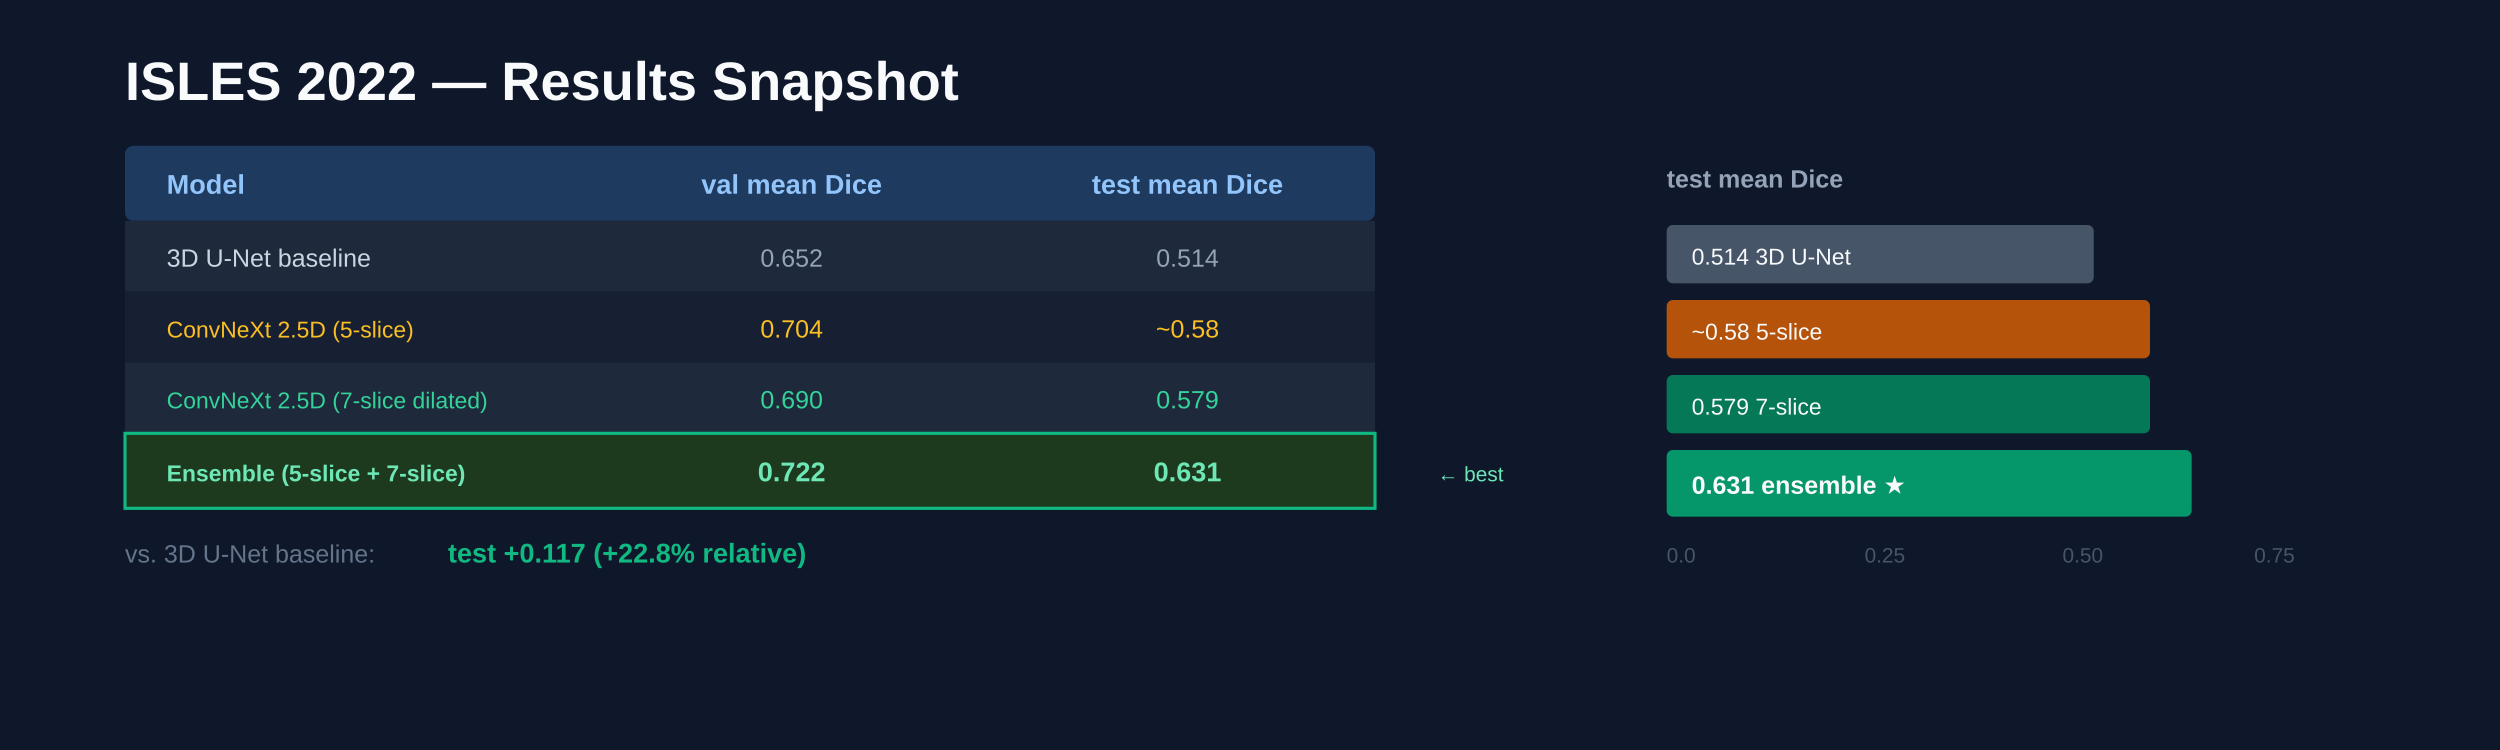
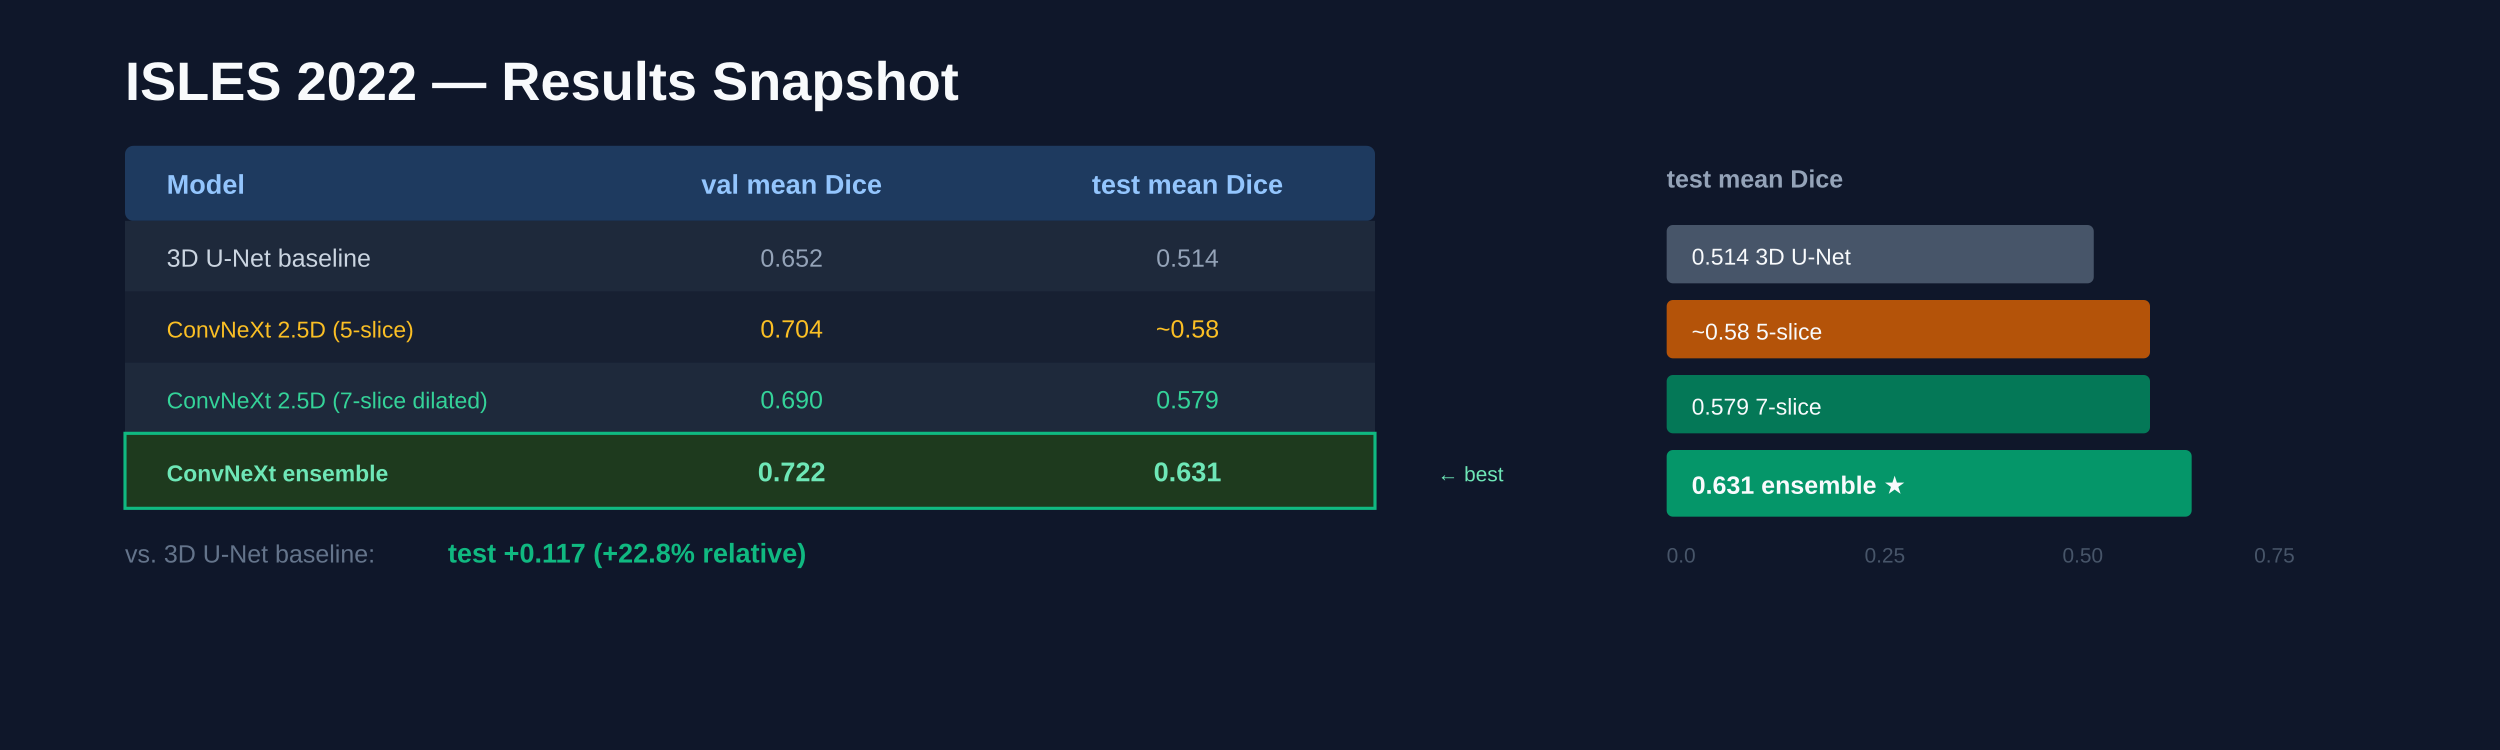
<svg xmlns="http://www.w3.org/2000/svg" width="1200" height="360" viewBox="0 0 1200 360" role="img" aria-labelledby="title desc">
  <rect width="1200" height="360" fill="#0f172a" />
  <text x="60" y="48" fill="#f8fafc" font-family="Arial, Helvetica, sans-serif" font-size="26" font-weight="700">ISLES 2022 — Results Snapshot</text>
  <rect x="60" y="70" width="600" height="36" rx="4" fill="#1e3a5f" />
  <text x="80" y="93" fill="#93c5fd" font-family="Arial" font-size="13" font-weight="700">Model</text>
  <text x="380" y="93" fill="#93c5fd" font-family="Arial" font-size="13" font-weight="700" text-anchor="middle">val mean Dice</text>
  <text x="570" y="93" fill="#93c5fd" font-family="Arial" font-size="13" font-weight="700" text-anchor="middle">test mean Dice</text>
  <rect x="60" y="106" width="600" height="34" fill="#1e293b" />
  <text x="80" y="128" fill="#cbd5e1" font-family="Arial" font-size="12">3D U-Net baseline</text>
  <text x="380" y="128" fill="#94a3b8" font-family="Arial" font-size="12" text-anchor="middle">0.652</text>
  <text x="570" y="128" fill="#94a3b8" font-family="Arial" font-size="12" text-anchor="middle">0.514</text>
  <rect x="60" y="140" width="600" height="34" fill="#172032" />
  <text x="80" y="162" fill="#fbbf24" font-family="Arial" font-size="11">ConvNeXt 2.5D (5-slice)</text>
  <text x="380" y="162" fill="#fbbf24" font-family="Arial" font-size="12" text-anchor="middle">0.704</text>
  <text x="570" y="162" fill="#fbbf24" font-family="Arial" font-size="12" text-anchor="middle">~0.58</text>
  <rect x="60" y="174" width="600" height="34" fill="#1e293b" />
  <text x="80" y="196" fill="#34d399" font-family="Arial" font-size="11">ConvNeXt 2.5D (7-slice dilated)</text>
  <text x="380" y="196" fill="#34d399" font-family="Arial" font-size="12" text-anchor="middle">0.690</text>
  <text x="570" y="196" fill="#34d399" font-family="Arial" font-size="12" text-anchor="middle">0.579</text>
  <rect x="60" y="208" width="600" height="36" rx="0" fill="#1e3a1e" stroke="#10b981" stroke-width="1.5" />
-   <text x="80" y="231" fill="#6ee7b7" font-family="Arial" font-size="11" font-weight="700">Ensemble (5-slice + 7-slice)</text>
+   <text x="80" y="231" fill="#6ee7b7" font-family="Arial" font-size="11" font-weight="700">ConvNeXt ensemble</text>
  <text x="380" y="231" fill="#6ee7b7" font-family="Arial" font-size="13" font-weight="700" text-anchor="middle">0.722</text>
  <text x="570" y="231" fill="#6ee7b7" font-family="Arial" font-size="13" font-weight="700" text-anchor="middle">0.631</text>
  <text x="690" y="231" fill="#6ee7b7" font-family="Arial" font-size="10">← best</text>
  <text x="60" y="270" fill="#64748b" font-family="Arial" font-size="12">vs. 3D U-Net baseline:</text>
  <text x="215" y="270" fill="#10b981" font-family="Arial" font-size="13" font-weight="700">test +0.117  (+22.8% relative)</text>
  <text x="800" y="90" fill="#94a3b8" font-family="Arial" font-size="12" font-weight="700">test mean Dice</text>
  <rect x="800" y="108" width="205" height="28" rx="3" fill="#475569" />
  <text x="812" y="127" fill="#f8fafc" font-family="Arial" font-size="11">0.514  3D U-Net</text>
  <rect x="800" y="144" width="232" height="28" rx="3" fill="#b45309" />
  <text x="812" y="163" fill="#f8fafc" font-family="Arial" font-size="11">~0.58  5-slice</text>
  <rect x="800" y="180" width="232" height="28" rx="3" fill="#047857" />
  <text x="812" y="199" fill="#f8fafc" font-family="Arial" font-size="11">0.579  7-slice</text>
  <rect x="800" y="216" width="252" height="32" rx="3" fill="#059669" />
  <text x="812" y="237" fill="#f8fafc" font-family="Arial" font-size="12" font-weight="700">0.631  ensemble ★</text>
  <text x="800" y="270" fill="#475569" font-family="Arial" font-size="10">0.0</text>
  <text x="895" y="270" fill="#475569" font-family="Arial" font-size="10">0.25</text>
  <text x="990" y="270" fill="#475569" font-family="Arial" font-size="10">0.50</text>
  <text x="1082" y="270" fill="#475569" font-family="Arial" font-size="10">0.75</text>
</svg>
